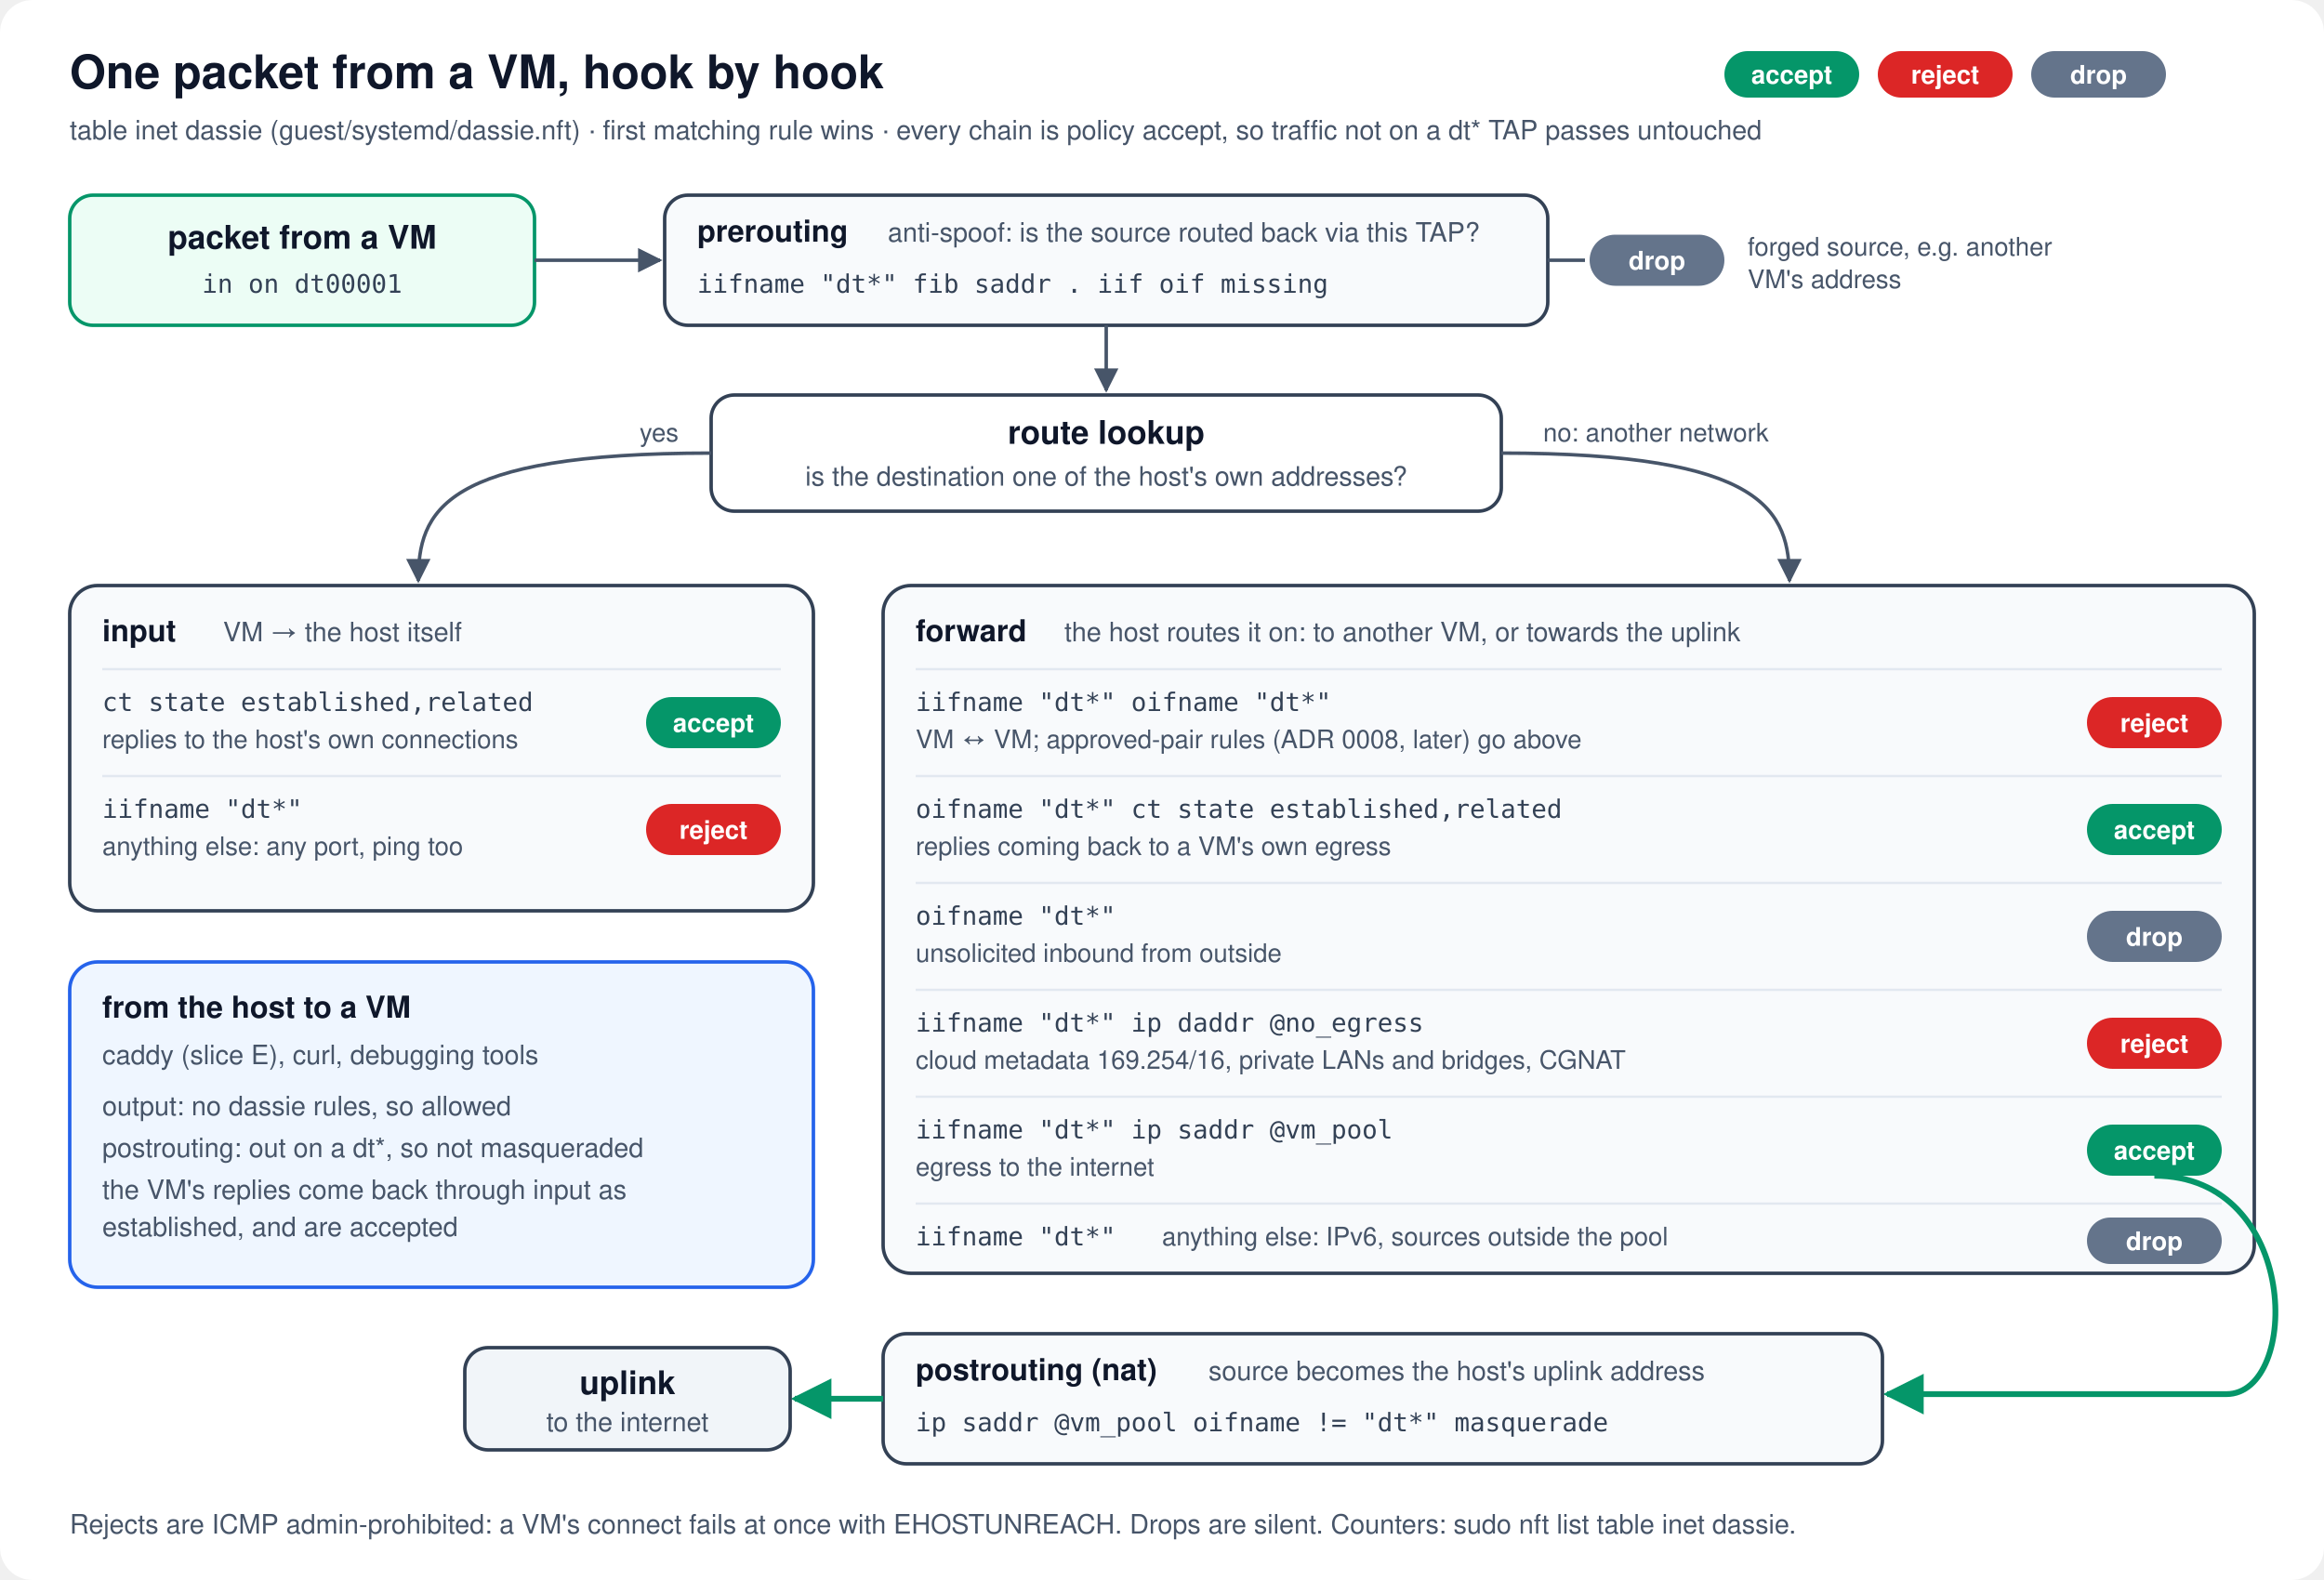
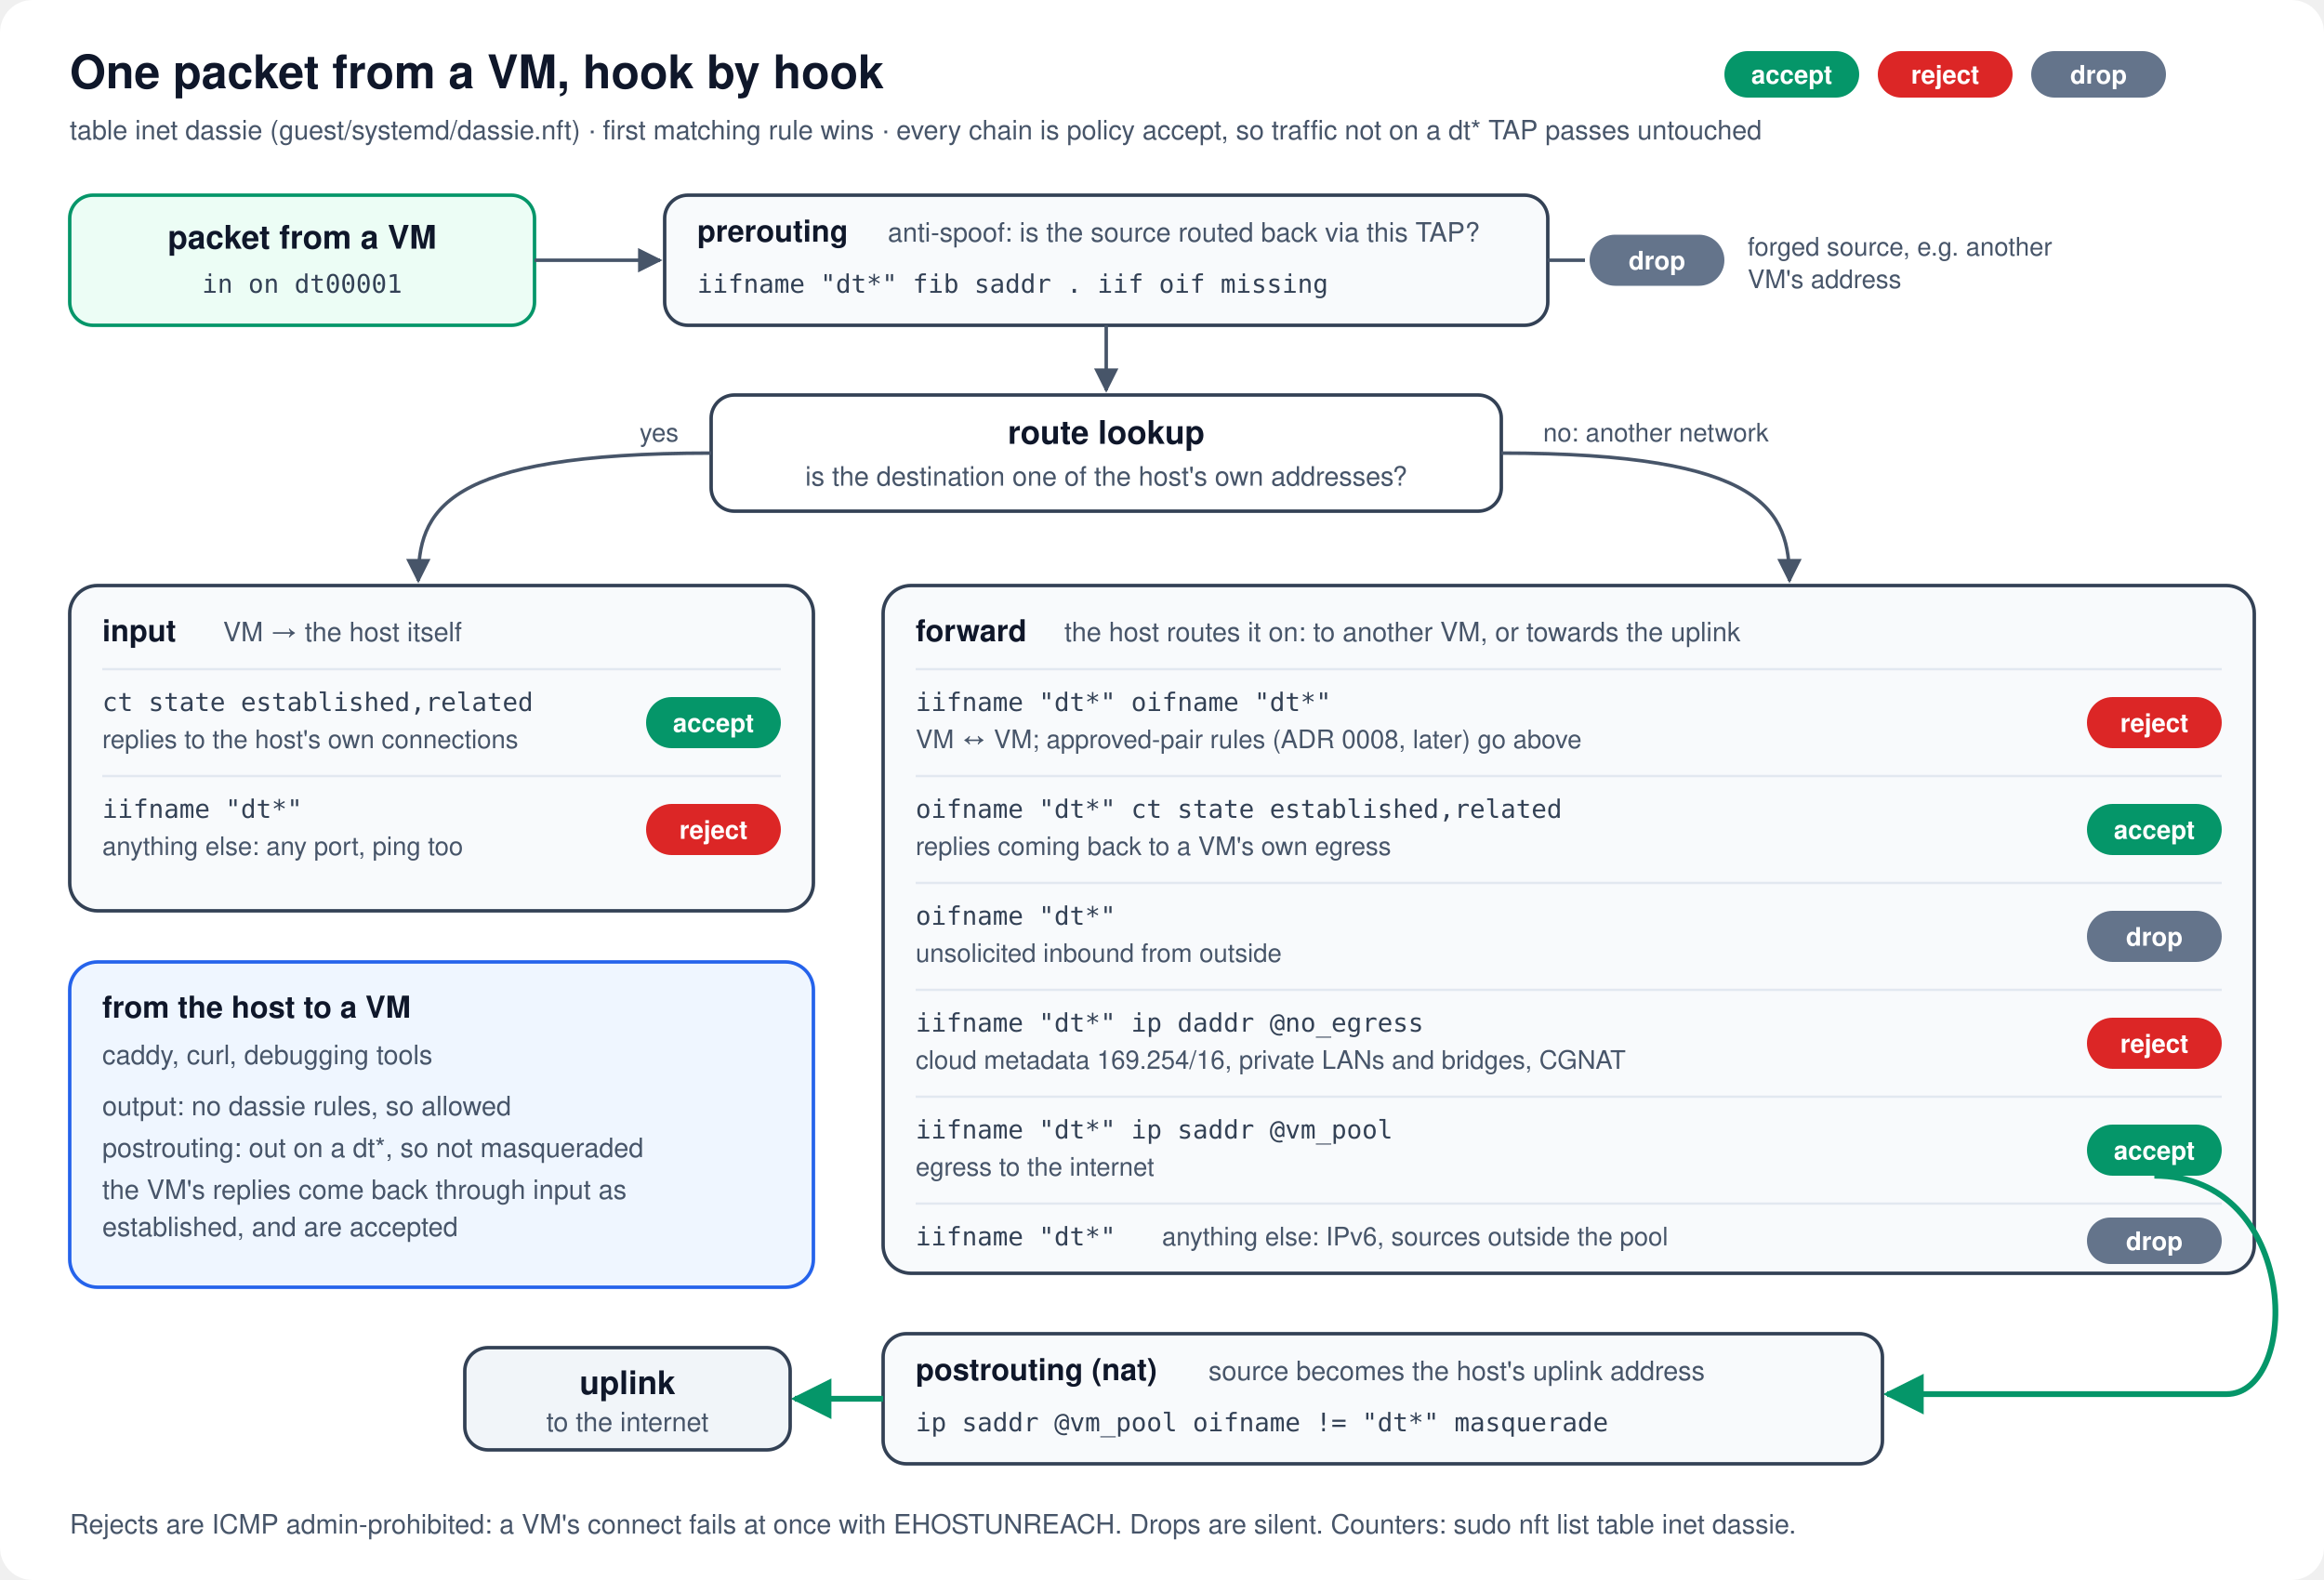
<svg xmlns="http://www.w3.org/2000/svg" viewBox="0 0 1000 680" width="1000" height="680" font-family="ui-sans-serif, system-ui, -apple-system, 'Segoe UI', Helvetica, Arial, sans-serif">
  <defs>
    <marker id="a" viewBox="0 0 10 10" refX="9" refY="5" markerWidth="7" markerHeight="7" orient="auto-start-reverse">
      <path d="M0,0 L10,5 L0,10 z" fill="#475569" />
    </marker>
    <marker id="ag" viewBox="0 0 10 10" refX="9" refY="5" markerWidth="7" markerHeight="7" orient="auto-start-reverse">
      <path d="M0,0 L10,5 L0,10 z" fill="#059669" />
    </marker>
    <marker id="ab" viewBox="0 0 10 10" refX="9" refY="5" markerWidth="7" markerHeight="7" orient="auto-start-reverse">
      <path d="M0,0 L10,5 L0,10 z" fill="#2563eb" />
    </marker>
    <style>
      .t { font-size: 14px; font-weight: 600; fill: #0f172a; }
      .h { font-size: 13px; font-weight: 700; fill: #0f172a; }
      .s { font-size: 11.5px; fill: #475569; }
      .m { font-size: 11px; fill: #334155; font-family: ui-monospace, SFMono-Regular, Menlo, Consolas, monospace; }
      .lbl { font-size: 11px; fill: #475569; }
      .built { stroke: #334155; stroke-width: 1.5; }
      .ln { stroke: #475569; stroke-width: 1.5; fill: none; }
      .ok { stroke: #059669; stroke-width: 2.5; fill: none; }
      .host { stroke: #2563eb; stroke-width: 2; fill: none; }
      .row { stroke: #e2e8f0; stroke-width: 1; }
      .pill { font-size: 11px; font-weight: 700; fill: #ffffff; }
    </style>
  </defs>
  <rect width="1000" height="680" rx="14" fill="#ffffff" />
  <text x="30" y="38" font-size="20" font-weight="700" fill="#0f172a">One packet from a VM, hook by hook</text>
  <text x="30" y="60" class="s">table inet dassie (guest/systemd/dassie.nft) · first matching rule wins · every chain is policy accept, so traffic not on a dt* TAP passes untouched</text>
  <rect x="742" y="22" width="58" height="20" rx="10" fill="#059669" />
  <text x="771" y="36" text-anchor="middle" class="pill">accept</text>
  <rect x="808" y="22" width="58" height="20" rx="10" fill="#dc2626" />
  <text x="837" y="36" text-anchor="middle" class="pill">reject</text>
  <rect x="874" y="22" width="58" height="20" rx="10" fill="#64748b" />
  <text x="903" y="36" text-anchor="middle" class="pill">drop</text>
  <rect x="30" y="84" width="200" height="56" rx="10" fill="#ecfdf5" stroke="#059669" stroke-width="1.5" />
  <text x="130" y="107" text-anchor="middle" class="t">packet from a VM</text>
  <text x="130" y="126" text-anchor="middle" class="m">in on dt00001</text>
  <path d="M230,112 L284,112" class="ln" marker-end="url(#a)" />
  <rect x="286" y="84" width="380" height="56" rx="10" fill="#f8fafc" class="built" />
  <text x="300" y="104" class="h">prerouting</text>
  <text x="382" y="104" class="s">anti-spoof: is the source routed back via this TAP?</text>
  <text x="300" y="126" class="m">iifname "dt*" fib saddr . iif oif missing</text>
  <rect x="684" y="101" width="58" height="22" rx="11" fill="#64748b" />
  <text x="713" y="116" text-anchor="middle" class="pill">drop</text>
  <path d="M666,112 L682,112" class="ln" />
  <text x="752" y="110" class="lbl">forged source, e.g. another</text>
  <text x="752" y="124" class="lbl">VM's address</text>
  <path d="M476,140 L476,168" class="ln" marker-end="url(#a)" />
  <rect x="306" y="170" width="340" height="50" rx="10" fill="#ffffff" class="built" />
  <text x="476" y="191" text-anchor="middle" class="t">route lookup</text>
  <text x="476" y="209" text-anchor="middle" class="s">is the destination one of the host's own addresses?</text>
  <path d="M306,195 C190,195 180,220 180,250" class="ln" marker-end="url(#a)" />
  <text x="292" y="190" class="lbl" text-anchor="end">yes</text>
  <path d="M646,195 C760,195 770,220 770,250" class="ln" marker-end="url(#a)" />
  <text x="664" y="190" class="lbl">no: another network</text>
  <rect x="30" y="252" width="320" height="140" rx="12" fill="#f8fafc" class="built" />
  <text x="44" y="276" class="h">input</text>
  <text x="96" y="276" class="s">VM → the host itself</text>
  <line x1="44" y1="288" x2="336" y2="288" class="row" />
  <text x="44" y="306" class="m">ct state established,related</text>
  <text x="44" y="322" class="lbl">replies to the host's own connections</text>
  <rect x="278" y="300" width="58" height="22" rx="11" fill="#059669" />
  <text x="307" y="315" text-anchor="middle" class="pill">accept</text>
  <line x1="44" y1="334" x2="336" y2="334" class="row" />
  <text x="44" y="352" class="m">iifname "dt*"</text>
  <text x="44" y="368" class="lbl">anything else: any port, ping too</text>
  <rect x="278" y="346" width="58" height="22" rx="11" fill="#dc2626" />
  <text x="307" y="361" text-anchor="middle" class="pill">reject</text>
  <rect x="380" y="252" width="590" height="296" rx="12" fill="#f8fafc" class="built" />
  <text x="394" y="276" class="h">forward</text>
  <text x="458" y="276" class="s">the host routes it on: to another VM, or towards the uplink</text>
  <line x1="394" y1="288" x2="956" y2="288" class="row" />
  <text x="394" y="306" class="m">iifname "dt*" oifname "dt*"</text>
  <text x="394" y="322" class="lbl">VM ↔ VM; approved-pair rules (ADR 0008, later) go above</text>
  <rect x="898" y="300" width="58" height="22" rx="11" fill="#dc2626" />
  <text x="927" y="315" text-anchor="middle" class="pill">reject</text>
  <line x1="394" y1="334" x2="956" y2="334" class="row" />
  <text x="394" y="352" class="m">oifname "dt*" ct state established,related</text>
  <text x="394" y="368" class="lbl">replies coming back to a VM's own egress</text>
  <rect x="898" y="346" width="58" height="22" rx="11" fill="#059669" />
  <text x="927" y="361" text-anchor="middle" class="pill">accept</text>
  <line x1="394" y1="380" x2="956" y2="380" class="row" />
  <text x="394" y="398" class="m">oifname "dt*"</text>
  <text x="394" y="414" class="lbl">unsolicited inbound from outside</text>
  <rect x="898" y="392" width="58" height="22" rx="11" fill="#64748b" />
  <text x="927" y="407" text-anchor="middle" class="pill">drop</text>
  <line x1="394" y1="426" x2="956" y2="426" class="row" />
  <text x="394" y="444" class="m">iifname "dt*" ip daddr @no_egress</text>
  <text x="394" y="460" class="lbl">cloud metadata 169.254/16, private LANs and bridges, CGNAT</text>
  <rect x="898" y="438" width="58" height="22" rx="11" fill="#dc2626" />
  <text x="927" y="453" text-anchor="middle" class="pill">reject</text>
  <line x1="394" y1="472" x2="956" y2="472" class="row" />
  <text x="394" y="490" class="m">iifname "dt*" ip saddr @vm_pool</text>
  <text x="394" y="506" class="lbl">egress to the internet</text>
  <rect x="898" y="484" width="58" height="22" rx="11" fill="#059669" />
  <text x="927" y="499" text-anchor="middle" class="pill">accept</text>
  <line x1="394" y1="518" x2="956" y2="518" class="row" />
  <text x="394" y="536" class="m">iifname "dt*"</text>
  <text x="500" y="536" class="lbl">anything else: IPv6, sources outside the pool</text>
  <rect x="898" y="524" width="58" height="20" rx="10" fill="#64748b" />
  <text x="927" y="538" text-anchor="middle" class="pill">drop</text>
  <path d="M927,506 C990,506 990,600 958,600" class="ok" />
  <path d="M958,600 L812,600" class="ok" marker-end="url(#ag)" />
  <rect x="380" y="574" width="430" height="56" rx="10" fill="#f8fafc" class="built" />
  <text x="394" y="594" class="h">postrouting (nat)</text>
  <text x="520" y="594" class="s">source becomes the host's uplink address</text>
  <text x="394" y="616" class="m">ip saddr @vm_pool oifname != "dt*" masquerade</text>
  <path d="M380,602 L342,602" class="ok" marker-end="url(#ag)" />
  <rect x="200" y="580" width="140" height="44" rx="10" fill="#f1f5f9" class="built" />
  <text x="270" y="600" text-anchor="middle" class="t">uplink</text>
  <text x="270" y="616" text-anchor="middle" class="s">to the internet</text>
  <rect x="30" y="414" width="320" height="140" rx="12" fill="#eff6ff" stroke="#2563eb" stroke-width="1.5" />
  <text x="44" y="438" class="h" fill="#1d4ed8">from the host to a VM</text>
-   <text x="44" y="458" class="s">caddy (slice E), curl, debugging tools</text>
+   <text x="44" y="458" class="s">caddy, curl, debugging tools</text>
  <text x="44" y="480" class="s">output: no dassie rules, so allowed</text>
  <text x="44" y="498" class="s">postrouting: out on a dt*, so not masqueraded</text>
  <text x="44" y="516" class="s">the VM's replies come back through input as</text>
  <text x="44" y="532" class="s">established, and are accepted</text>
  <text x="30" y="660" class="s">Rejects are ICMP admin-prohibited: a VM's connect fails at once with EHOSTUNREACH. Drops are silent. Counters: sudo nft list table inet dassie.</text>
</svg>
